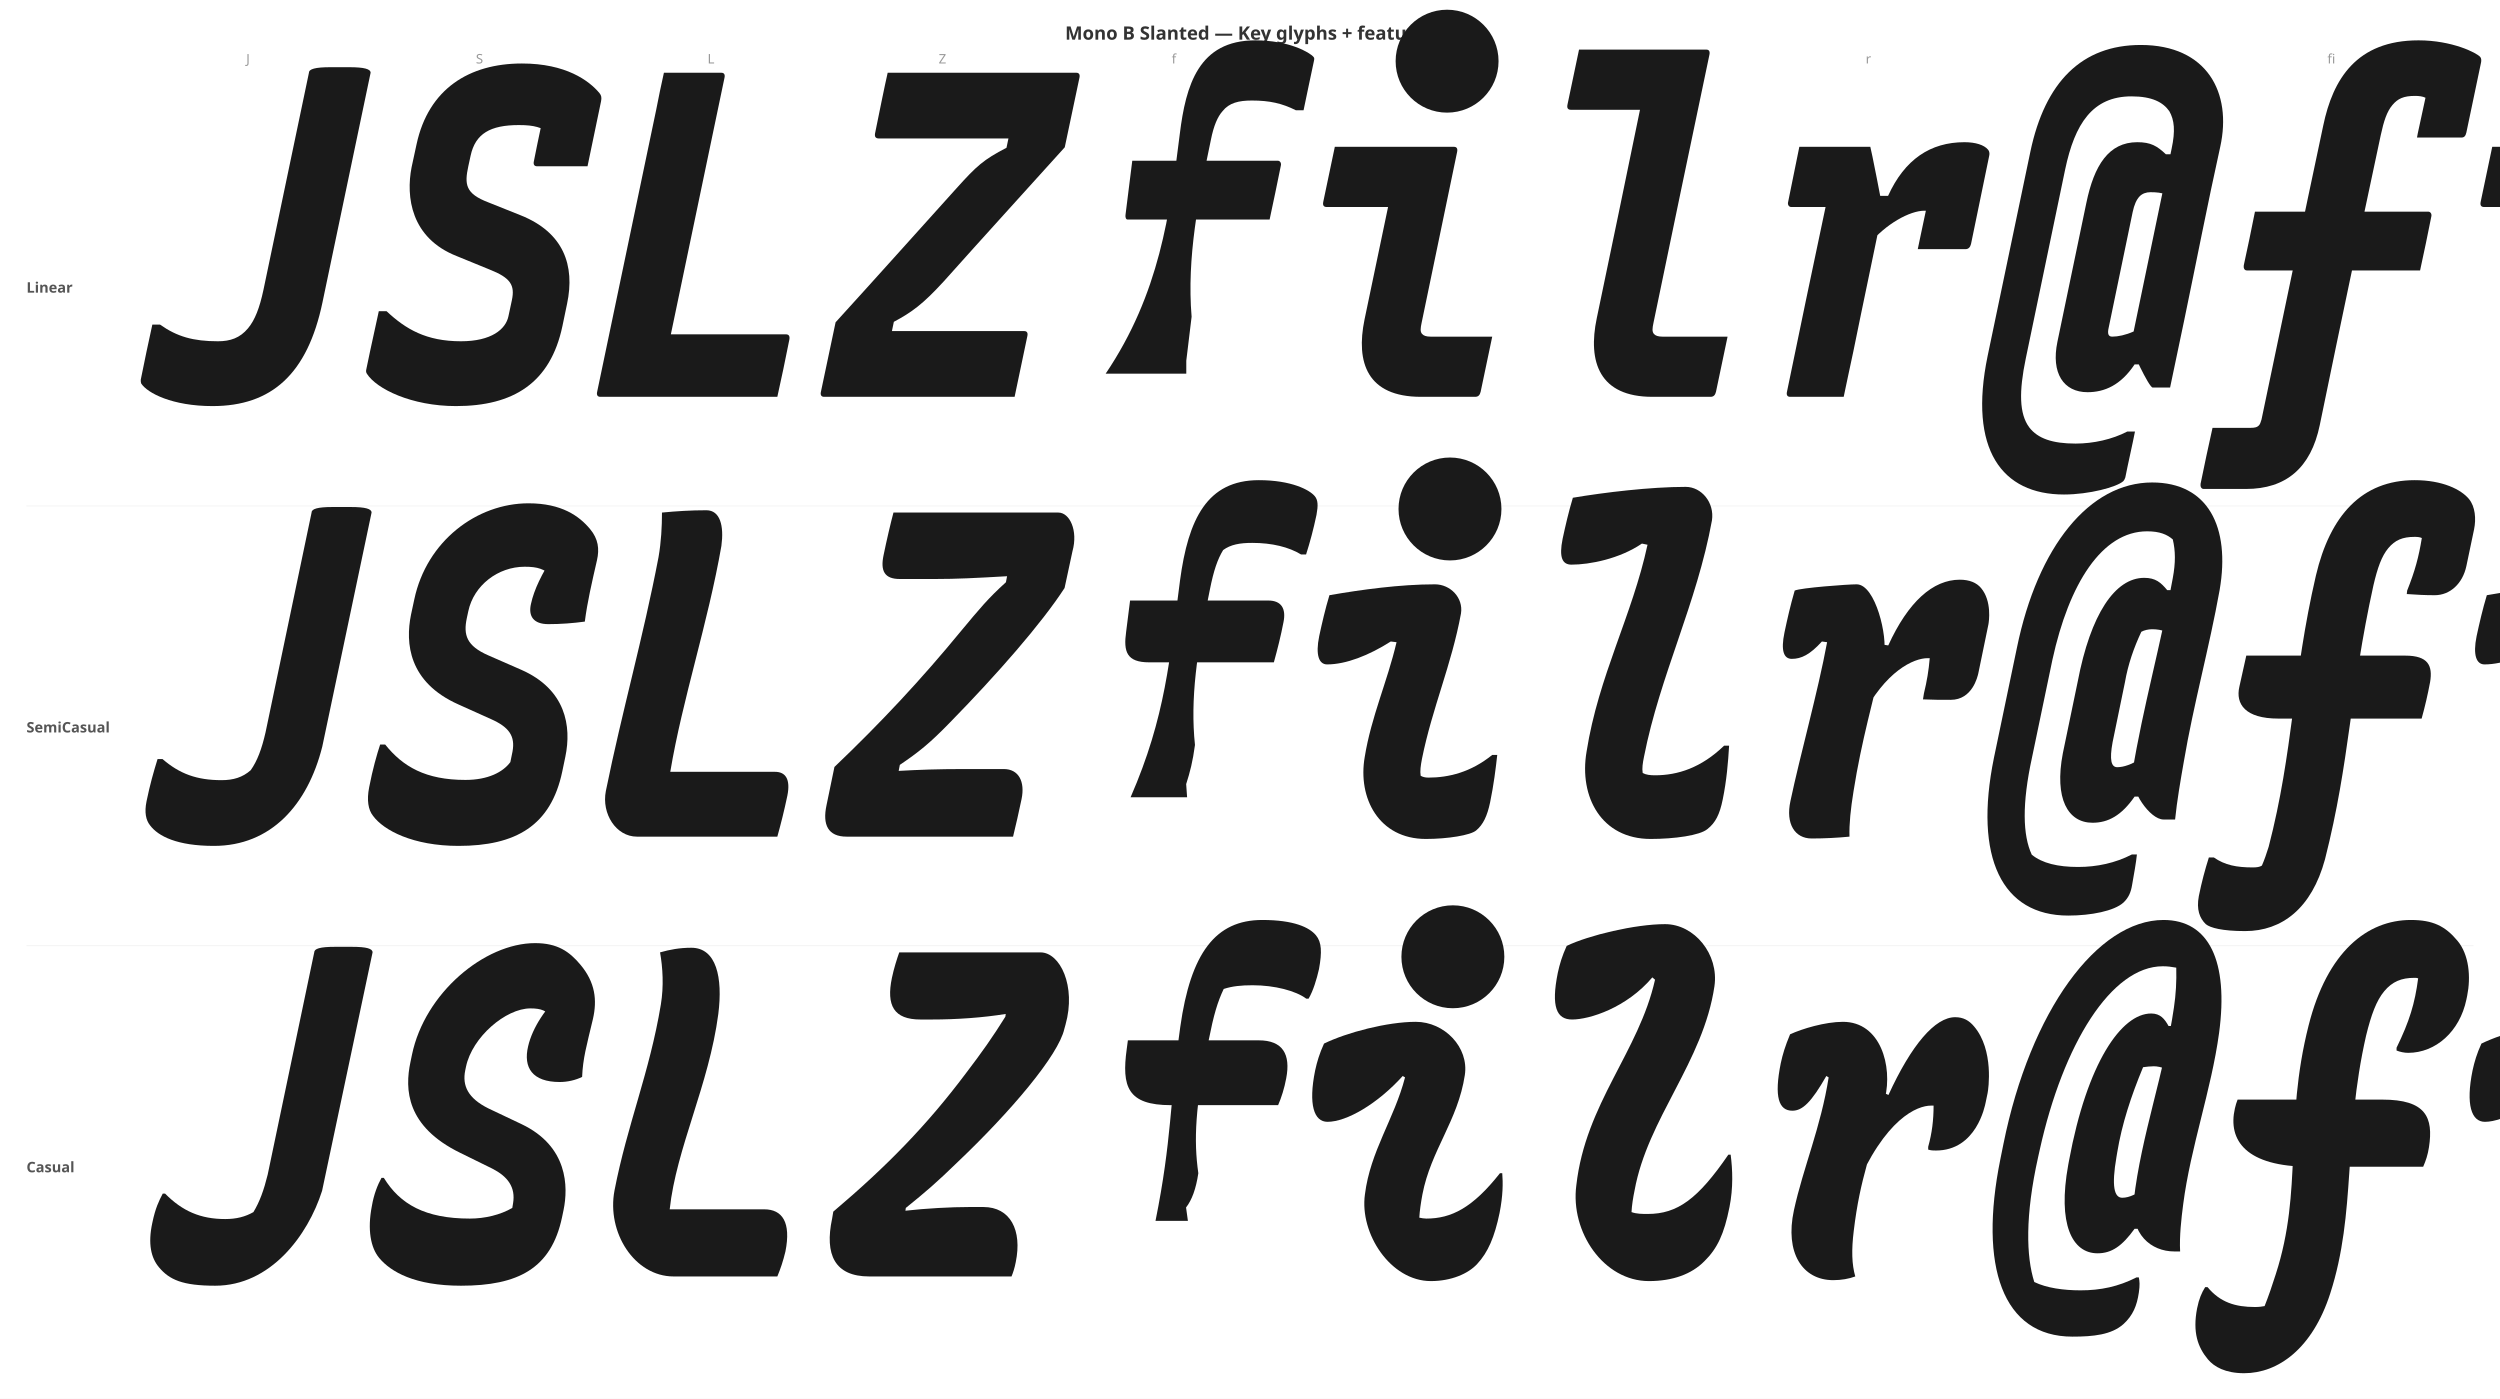
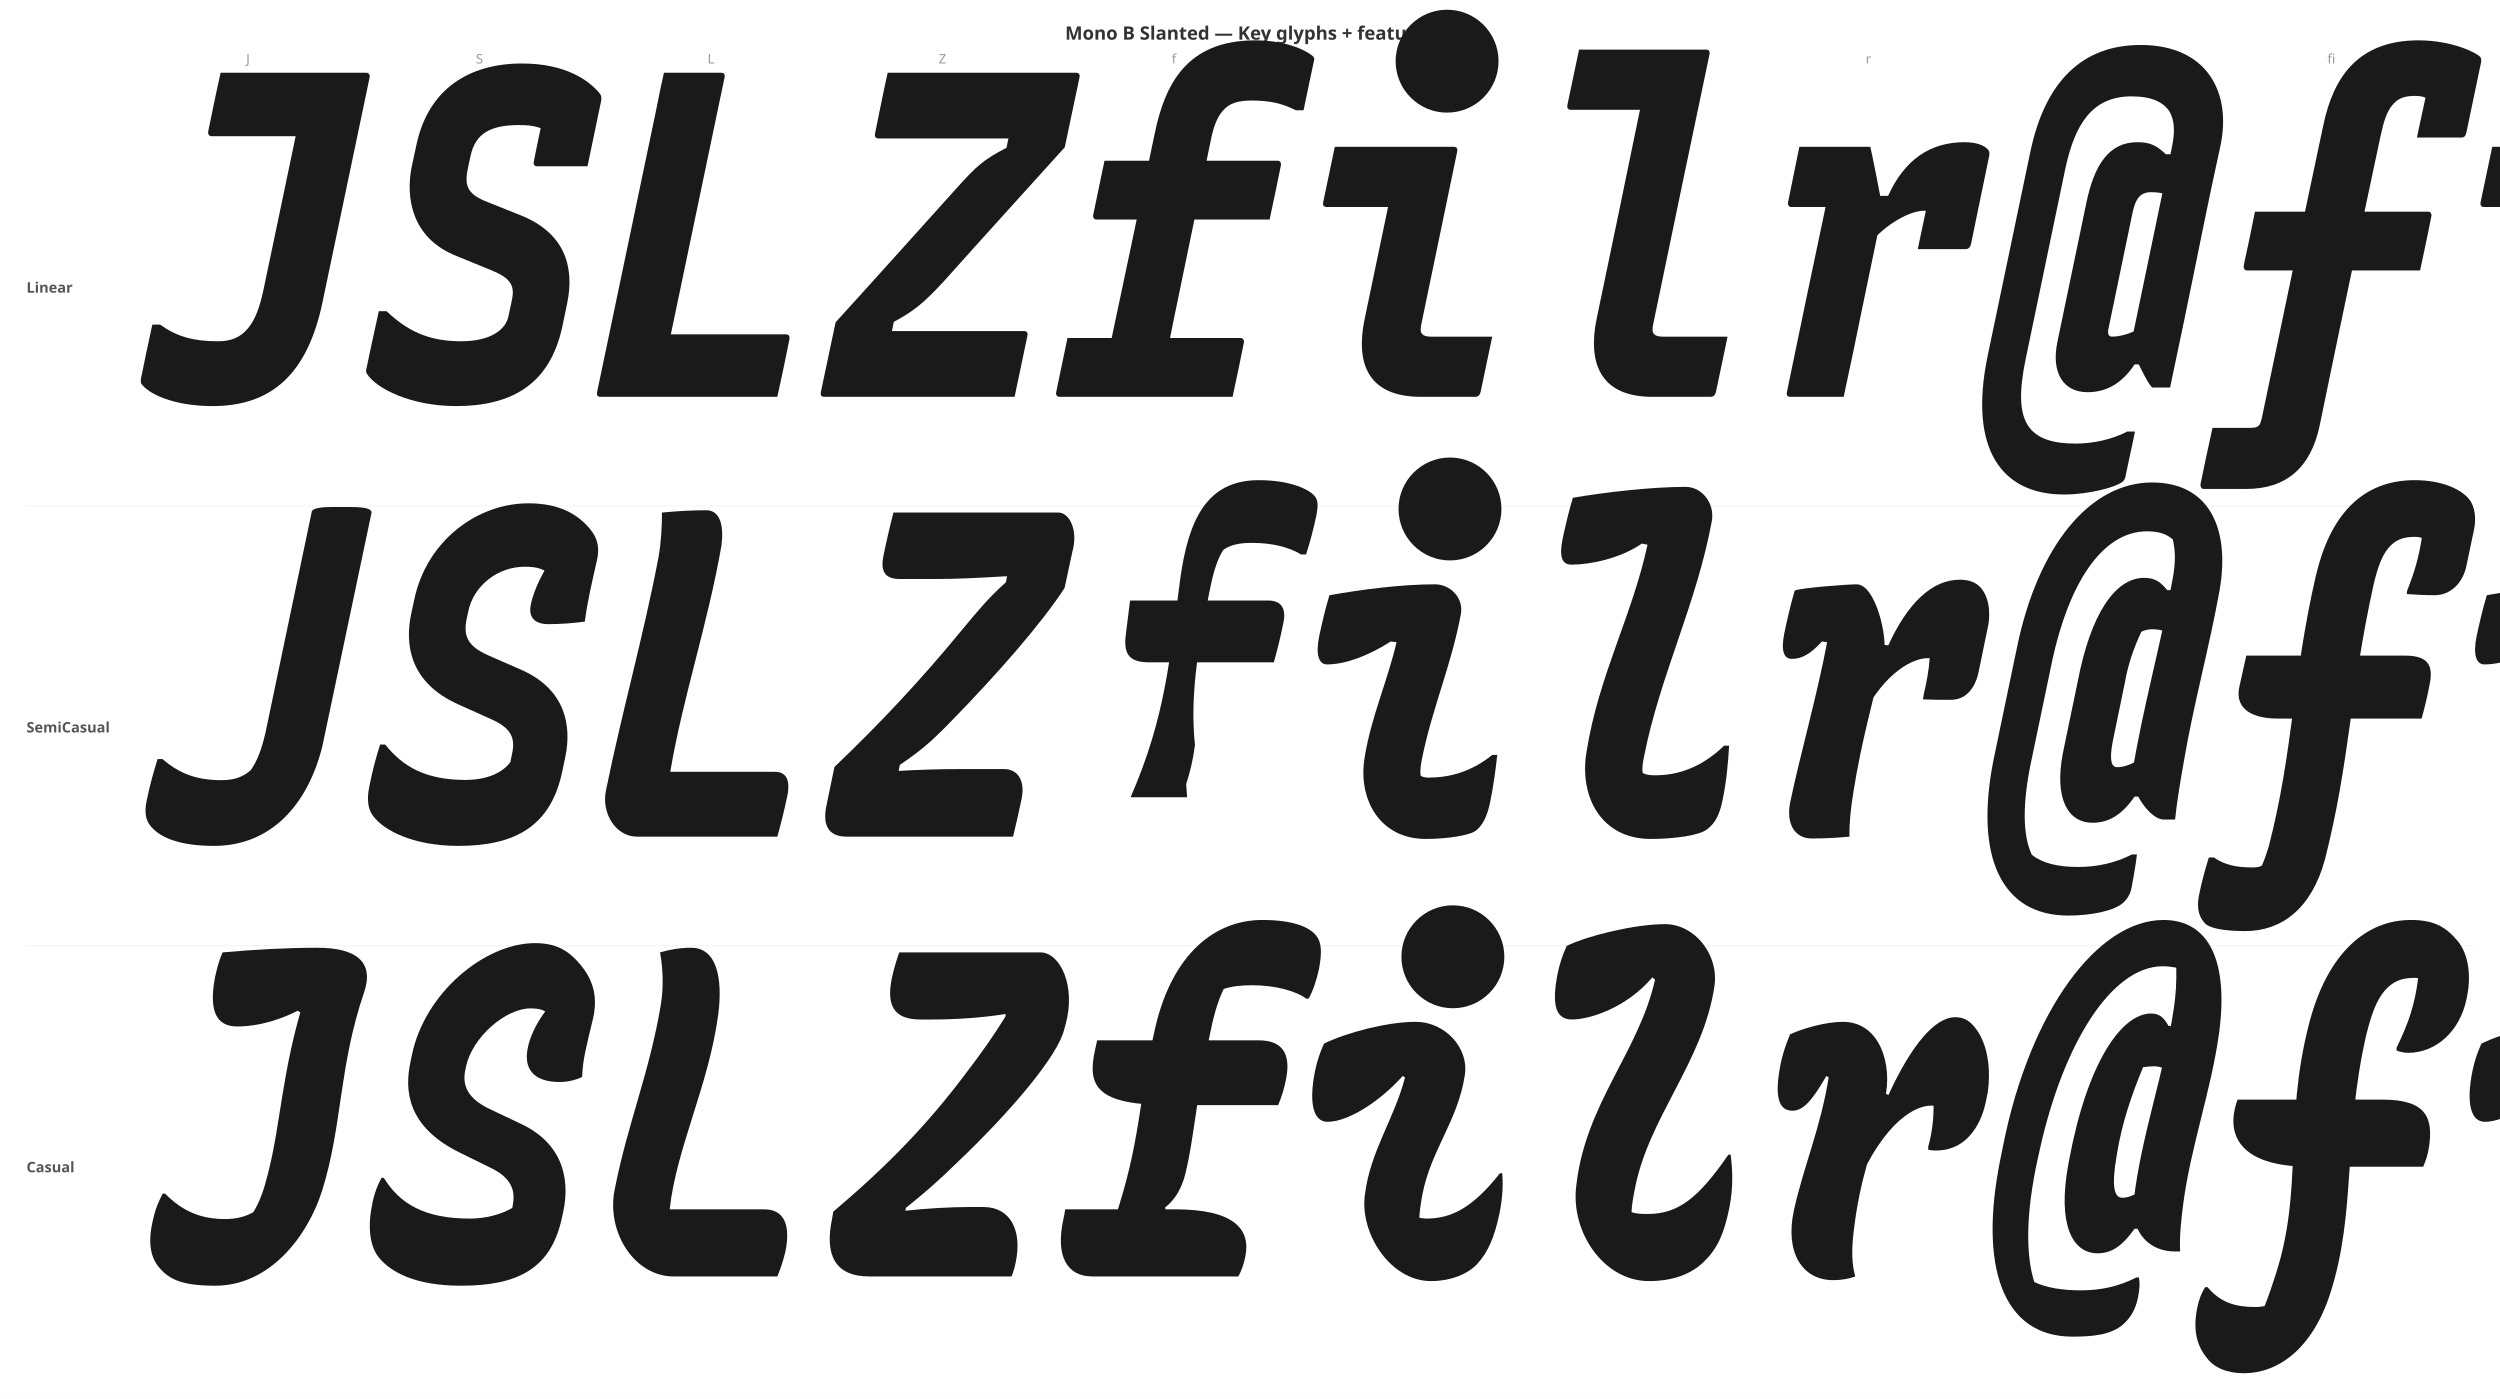
<svg xmlns="http://www.w3.org/2000/svg" width="1890.0" height="1057.5" viewBox="0 0 1890.0 1057.5">
  <rect width="100%" height="100%" fill="white" />
  <text x="945.0" y="30" text-anchor="middle" font-size="14" font-family="sans-serif" font-weight="bold" fill="#333">Mono B Slanted — Key glyphs + features</text>
  <text x="187.5" y="48" text-anchor="middle" font-size="10" font-family="sans-serif" fill="#999">J</text>
  <text x="362.5" y="48" text-anchor="middle" font-size="10" font-family="sans-serif" fill="#999">S</text>
  <text x="537.5" y="48" text-anchor="middle" font-size="10" font-family="sans-serif" fill="#999">L</text>
  <text x="712.5" y="48" text-anchor="middle" font-size="10" font-family="sans-serif" fill="#999">Z</text>
  <text x="887.5" y="48" text-anchor="middle" font-size="10" font-family="sans-serif" fill="#999">f</text>
  <text x="1062.5" y="48" text-anchor="middle" font-size="10" font-family="sans-serif" fill="#999">i</text>
  <text x="1237.5" y="48" text-anchor="middle" font-size="10" font-family="sans-serif" fill="#999">l</text>
  <text x="1412.5" y="48" text-anchor="middle" font-size="10" font-family="sans-serif" fill="#999">r</text>
  <text x="1587.5" y="48" text-anchor="middle" font-size="10" font-family="sans-serif" fill="#999">@</text>
  <text x="1762.5" y="48" text-anchor="middle" font-size="10" font-family="sans-serif" fill="#999">fi</text>
  <text x="20" y="221.25" font-size="11" font-family="sans-serif" font-weight="bold" fill="#555">Linear</text>
-   <path d="M164.75 258.0C146.083 258.0 133.833 254.5 121.0 245.4H115.167C111.958 259.75 109.333 272.7 106.417 287.05C106.417 288.1 106.417 289.15 106.708 289.85C111.375 297.2 130.333 307.0 160.667 307.0C205.292 307.0 232.417 282.85 243.792 228.6C255.8 171.312 268.173 112.288 280.182 55C280.182 52.2 275.519 50.8 263.863 50.8C259.2 50.8 254.537 50.8 249.875 50.8C238.218 50.8 233.556 52.2 233.556 55C233.556 55 233.556 55 233.556 55C233.556 55 233.556 55 233.556 55C222.207 109.169 210.515 164.981 199.167 219.15C196.25 232.8 192.75 241.9 187.5 248.2C181.375 255.55 174.083 258.0 164.75 258.0Z" fill="#1a1a1a" />
+   <path d="M164.75 258.0C146.083 258.0 133.833 254.5 121.0 245.4H115.167C111.958 259.75 109.333 272.7 106.417 287.05C106.417 288.1 106.417 289.15 106.708 289.85C111.375 297.2 130.333 307.0 160.667 307.0C205.292 307.0 232.417 282.85 243.792 228.6C255.167 174.0 268.0 113.45 279.375 58.85C279.958 56.75 278.792 55 277.042 55C240.292 55 203.542 55 166.792 55C163.292 70.4 160.667 83.7 157.458 99.1C156.875 101.55 158.333 102.95 159.792 102.95C180.792 102.95 201.792 102.95 231.542 102.95L217.833 94.2L229.792 110.65L225.417 93.85C215.208 142.5 207.333 180.65 199.167 219.15C196.25 232.8 192.75 241.9 187.5 248.2C181.375 255.55 174.083 258.0 164.75 258.0Z" fill="#1a1a1a" />
  <path d="M394.583 48C354.625 48 323.977 67.276 314.958 108.9L311.167 126.4C306.792 148.8 310.583 179.95 345.292 193.6L370.083 203.75C386.125 210.05 389.333 215.65 387.0 226.85L384.375 239.1C382.333 248.9 371.542 258.0 348.5 258.0C322.25 258.0 306.792 248.9 292.208 235.25H286.375C284.333 245.05 280.833 260.1 277.042 278.65C276.75 280.05 276.458 281.1 277.333 282.5C284.625 294.05 311.167 307.0 344.708 307.0C388.167 307.0 416.167 289.5 425.208 246.45L428.708 229.65C434.833 200.6 426.083 175.75 393.708 162.8L369.208 153.0C351.708 146.35 351.125 139.35 354.042 125.7L355.792 117.65C359.411 100.999 370.667 94.55 392.25 94.55C404.5 94.55 408.583 96.3 417.917 101.2L409.75 92.1C406.833 106.1 405.083 114.15 403.625 121.85C403.042 124.3 403.917 125.7 405.958 125.7C418.5 125.7 431.625 125.7 444.167 125.7C447.375 109.95 451.458 90.35 454.375 76.7C454.958 73.9 454.667 72.15 453.208 70.4C445.333 60.95 427.833 48 394.583 48Z" fill="#1a1a1a" />
  <path d="M453.792 300.0H587.667C590.875 285.65 593.5 273.05 596.708 256.95C597.292 254.15 596.417 252.75 594.083 252.75H507.167C520.583 189.05 534.292 122.55 547.708 58.85C548.292 56.4 547.417 55 545.375 55C530.792 55 516.5 55 501.917 55C499.875 64.45 497.833 73.55 496.083 83.0C481.208 154.05 466.333 225.1 451.458 296.15C450.875 298.6 451.75 300.0 453.792 300.0Z" fill="#1a1a1a" />
  <path d="M767.042 300.0C770.25 284.6 773.458 269.55 776.667 254.15C777.25 251.7 776.375 250.3 774.333 250.3H723.0C700.542 250.3 688.875 250.3 674.292 250.3L675.75 243.3C689.458 235.95 697.625 230.0 713.375 212.85C743.708 178.9 774.333 145.3 804.958 111.35L816.042 58.85C816.625 56.4 815.75 55 813.708 55H671.083C668.75 65.15 664.667 85.45 661.75 99.8C660.875 103.3 661.75 104.7 664.667 104.7H709.292C723.0 104.7 731.458 104.7 762.375 104.7L760.917 111.7C743.417 120.8 738.458 125.35 723.292 142.15C692.667 176.1 662.333 210.05 631.708 243.65L620.625 296.15C620.042 298.6 620.917 300.0 622.958 300.0Z" fill="#1a1a1a" />
-   <path d="M949.042 30.5C906.108 30.5 896.483 64.45 891.933 101.2C884.408 161.4 876.708 221.95 835.875 282.5H896.833V272.7C898.408 259.75 899.283 252.4 900.858 239.45C897.125 194.65 906.167 150.2 915.5 105.4C917.542 95.25 920.458 88.25 924.25 84.05C929.208 77.75 936.5 76.0 946.417 76.0C959.833 76.0 969.167 78.1 979.667 83.35H985.5C988.125 70.05 990.458 60.25 993.375 45.9C993.667 44.5 993.667 43.8 993.083 43.1C990.167 39.6 974.417 30.5 949.042 30.5ZM856.0 121.5C854.267 135.992 852.63 147.777 850.925 162.1C850.575 163.85 851.1 165.95 852.325 165.95H959.833C962.959 151.287 965.404 139.842 968.292 125.35C968.875 123.25 967.708 121.5 965.958 121.5ZM870.0 300.0C870.0 300.0 870.0 300.0 870.0 300.0C870.0 300.0 870.0 300.0 870.0 300.0C870.0 300.0 870.0 300.0 870.0 300.0C870.0 300.0 870.0 300.0 870.0 300.0Z" fill="#1a1a1a" />
+   <path d="M949.042 30.5C896.542 30.5 880.5 64.45 872.917 101.2C860.375 161.4 847.542 221.95 834.708 282.5H881.083V272.7C883.708 259.75 885.167 252.4 887.792 239.45C897.125 194.65 906.167 150.2 915.5 105.4C917.542 95.25 920.458 88.25 924.25 84.05C929.208 77.75 936.5 76.0 946.417 76.0C959.833 76.0 969.167 78.1 979.667 83.35H985.5C988.125 70.05 990.458 60.25 993.375 45.9C993.667 44.5 993.667 43.8 993.083 43.1C990.167 39.6 974.417 30.5 949.042 30.5ZM835.0 121.5C832.112 135.992 829.384 147.777 826.542 162.1C825.958 163.85 826.833 165.95 828.875 165.95H959.833C962.959 151.287 965.404 139.842 968.292 125.35C968.875 123.25 967.708 121.5 965.958 121.5ZM807.0 255.55C804.083 269.9 801.458 281.8 798.542 296.15C797.958 297.9 798.833 300.0 800.875 300.0H931.833C935.042 285.65 937.375 273.75 940.292 259.4C940.875 257.3 939.708 255.55 937.958 255.55Z" fill="#1a1a1a" />
  <path d="M1009.125 111.0C1006.208 124.65 1003.292 139.0 1000.375 152.65C999.792 155.45 1000.958 156.5 1003.0 156.5C1017.0 156.5 1028.375 156.5 1042.375 156.5H1049.375C1043.542 184.85 1037.417 213.2 1031.583 241.55C1024.875 274.1 1033.625 300.0 1074.167 300.0C1091.667 300.0 1113.542 300.0 1115.292 300.0C1117.625 300.0 1118.792 298.6 1119.375 296.15C1122.292 282.5 1125.208 268.15 1128.125 254.5H1122.292C1110.625 254.5 1093.125 254.5 1081.458 254.5C1078.25 254.5 1076.208 253.8 1075.042 252.4C1073.583 250.65 1073.875 248.2 1074.75 244.0C1083.792 200.95 1092.542 157.9 1101.583 114.85C1102.167 112.05 1101.0 111.0 1099.25 111.0C1068.333 111.0 1040.042 111.0 1009.125 111.0ZM1055.098 46.25C1055.098 67.736 1072.514 85.153 1094.0 85.153C1115.486 85.153 1132.902 67.736 1132.902 46.25C1132.902 24.764 1115.486 7.348 1094.0 7.348C1072.514 7.348 1055.098 24.764 1055.098 46.25Z" fill="#1a1a1a" />
  <path d="M1193.75 37.5C1190.833 51.15 1187.917 65.5 1185.0 79.15C1184.417 81.95 1185.583 83.0 1187.625 83.0C1201.917 83.0 1219.125 83.0 1233.417 83.0H1239.833C1229.042 135.5 1218.25 187.65 1207.167 240.5C1200.167 273.75 1209.208 300.0 1249.167 300.0C1266.667 300.0 1291.458 300.0 1293.208 300.0C1295.542 300.0 1296.708 298.6 1297.292 296.15C1300.208 282.5 1303.125 268.15 1306.042 254.5H1300.208C1288.542 254.5 1268.417 254.5 1256.75 254.5C1253.542 254.5 1251.5 253.8 1250.333 252.4C1248.875 250.65 1249.167 248.2 1250.042 244.0C1264.042 176.45 1278.042 109.25 1292.333 41.35C1292.917 38.55 1291.75 37.5 1290.0 37.5C1259.083 37.5 1224.667 37.5 1193.75 37.5Z" fill="#1a1a1a" />
  <path d="M1360.292 111.0C1357.375 125.0 1354.75 138.65 1351.833 152.65C1351.25 154.75 1352.417 156.5 1354.167 156.5C1360.875 156.5 1367.292 156.5 1374.0 156.5H1380.125C1371.958 194.65 1358.833 258.0 1350.958 296.15C1350.375 298.6 1351.25 300.0 1353.292 300.0C1366.708 300.0 1380.417 300.0 1393.833 300.0C1395.875 289.85 1398.5 278.3 1401.125 265.7C1408.417 229.65 1417.458 187.3 1423.292 158.6C1423.583 158.25 1414.25 111.0 1413.958 111.0C1413.958 111.0 1360.292 111.0 1360.292 111.0ZM1485.125 107.5C1459.458 107.5 1439.917 120.45 1427.375 148.1H1411.625L1412.5 185.2C1425.625 169.1 1444.0 159.3 1454.792 159.3C1455.375 159.3 1455.667 159.3 1455.958 159.3C1454.5 166.65 1452.75 174.0 1451.292 181.35L1449.833 188.35C1461.792 188.35 1474.042 188.35 1486.0 188.35C1488.042 188.35 1489.5 186.95 1490.083 184.5L1503.792 118.0C1504.083 116.6 1504.375 114.85 1502.917 113.1C1500.0 109.6 1493.583 107.5 1485.125 107.5Z" fill="#1a1a1a" />
  <path d="M1535.0 114.5 1502.625 269.2C1488.042 339.9 1513.417 373.85 1560.375 373.85C1579.333 373.85 1600.333 368.25 1605.292 363.7C1605.875 363.0 1606.458 361.95 1606.75 360.9C1608.5 351.8 1612.292 335.35 1614.042 326.25H1608.208C1596.833 332.2 1582.542 335.35 1569.125 335.35C1551.625 335.35 1540.542 331.5 1534.125 323.1C1526.542 312.95 1526.25 296.15 1531.5 270.95L1561.25 128.15C1568.542 93.5 1581.958 72.85 1611.417 72.85C1627.167 72.85 1635.333 77.4 1640.0 84.05C1643.792 90.7 1644.667 98.75 1641.75 112.4C1630.958 164.2 1621.625 209.35 1610.833 261.15C1610.542 262.55 1624.542 293.0 1627.458 293.0H1640.583C1644.083 275.85 1647.875 258.7 1651.375 241.55C1660.417 198.15 1668.875 154.4 1678.5 111.0C1687.542 70.05 1668.583 34.0 1618.417 34.0C1573.792 34.0 1546.083 62 1535.0 114.5ZM1629.208 238.4C1620.167 249.6 1605.583 254.5 1596.833 254.5C1593.917 254.5 1593.042 252.4 1594.208 247.5L1612.292 160.35C1613.458 154.75 1615.208 150.9 1617.542 148.45C1619.583 146.35 1622.5 145.3 1625.708 145.3C1635.333 145.3 1640.0 147.05 1644.667 152.65L1652.25 116.6H1637.375C1630.667 110.3 1626.0 107.5 1615.792 107.5C1594.208 107.5 1583.125 125.0 1577.292 153.35L1555.417 258.35C1550.458 282.15 1560.083 296.5 1578.167 296.5C1591.0 296.5 1603.25 291.25 1613.75 275.5H1621.625Z" fill="#1a1a1a" />
  <path d="M1672.667 323.45C1669.458 337.8 1666.542 351.45 1663.625 365.8C1663.333 367.9 1664.208 369.65 1665.958 369.65C1668.0 369.65 1677.917 369.65 1698.042 369.65C1728.083 369.65 1747.042 353.9 1753.75 321.35C1772.125 232.1 1781.167 189.75 1799.833 102.25C1802.167 91.4 1804.5 84.4 1808.583 79.5C1812.667 74.6 1817.042 72.5 1825.792 72.5C1828.708 72.5 1831.625 72.85 1833.667 73.9C1831.625 83.0 1829.875 91.4 1827.833 100.85L1827.25 104.0C1839.5 104.0 1848.542 104.0 1860.792 104.0C1863.125 104.0 1864.0 102.6 1864.583 100.15L1875.667 47.3C1875.958 45.9 1875.958 44.15 1875.083 43.1C1872.458 39.95 1853.792 30.5 1828.417 30.5C1781.458 30.5 1763.667 59.9 1756.375 94.9C1739.458 174.35 1726.625 236.65 1709.708 317.15C1709.125 319.25 1708.542 320.65 1707.958 321.35C1706.5 323.1 1704.458 323.45 1701.542 323.45C1691.625 323.45 1685.5 323.45 1678.5 323.45ZM1704.75 160.0C1701.833 174.35 1699.5 186.25 1696.292 200.6C1696.0 202.35 1696.583 204.45 1698.625 204.45H1829.583C1832.792 190.1 1835.125 178.2 1838.042 163.85C1838.625 161.75 1837.458 160.0 1835.708 160.0ZM1884.125 111.0C1881.208 124.65 1878.292 139.0 1875.375 152.65C1874.792 155.45 1875.958 156.5 1878.0 156.5C1892.0 156.5 1903.375 156.5 1917.375 156.5H1924.375C1918.542 184.85 1912.417 213.2 1906.583 241.55C1899.875 274.1 1908.625 300.0 1949.167 300.0C1966.667 300.0 1988.542 300.0 1990.292 300.0C1992.625 300.0 1993.792 298.6 1994.375 296.15C1997.292 282.5 2000.208 268.15 2003.125 254.5H1997.292C1985.625 254.5 1968.125 254.5 1956.458 254.5C1953.25 254.5 1951.208 253.8 1950.042 252.4C1948.583 250.65 1948.875 248.2 1949.75 244.0C1958.792 200.95 1967.542 157.9 1976.583 114.85C1977.167 112.05 1976.0 111.0 1974.25 111.0C1943.333 111.0 1915.042 111.0 1884.125 111.0ZM1930.098 46.25C1930.098 67.736 1947.514 85.153 1969.0 85.153C1990.486 85.153 2007.902 67.736 2007.902 46.25C2007.902 24.764 1990.486 7.348 1969.0 7.348C1947.514 7.348 1930.098 24.764 1930.098 46.25Z" fill="#1a1a1a" />
  <line x1="20" y1="382.5" x2="1870.0" y2="382.5" stroke="#eee" stroke-width="0.5" />
  <text x="20" y="553.75" font-size="11" font-family="sans-serif" font-weight="bold" fill="#555">SemiCasual</text>
  <path d="M167.521 589.8C148.854 589.8 135.875 585.075 122.896 573.875H119.104C116.042 583.85 113.417 592.95 110.792 605.725C109.042 614.3 110.354 620.075 113.417 623.925C119.688 632.325 134.125 639.5 161.688 639.5C204.854 639.5 232.562 608.525 243.646 564.425C255.943 506.04 268.612 445.885 280.908 387.5C280.908 384.7 276.373 383.3 265.035 383.3C260.5 383.3 255.965 383.3 251.43 383.3C240.092 383.3 235.557 384.7 235.557 387.5C235.557 387.5 235.557 387.5 235.557 387.5C235.557 387.5 235.557 387.5 235.557 387.5C224.077 442.305 212.25 498.77 200.771 553.575C197.854 566.35 194.5 575.275 189.542 582.275C183.417 587.7 176.417 589.8 167.521 589.8Z" fill="#1a1a1a" />
  <path d="M399.542 380.5C360.458 380.5 322.53 409.038 313.208 453.125L310.729 464.675C306.354 486.2 308.833 515.775 346.604 532.575L371.104 543.6C384.958 549.725 389.625 556.55 387.438 568.275L385.833 576.15C380.292 583.675 369.062 589.625 351.854 589.625C321.812 589.625 304.604 579.65 291.188 562.85H287.396C284.917 570.375 281.708 581.575 279.083 595.225C277.188 604.85 278.354 612.2 282.0 616.75C290.021 627.775 312.333 639.5 346.604 639.5C389.917 639.5 416.458 624.275 425.062 583.325L427.396 572.125C432.208 549.025 427.833 521.2 394.0 506.325L369.208 495.475C352.729 488.3 350.25 480.075 352.875 467.475L354.042 462.05C358.185 442.525 376.5 428.45 396.625 428.45C406.979 428.45 410.917 430.2 417.771 435.45L417.917 420.925C409.75 433.7 403.771 445.6 401.438 456.45C399.25 465.725 403.188 471.85 414.562 471.85C423.75 471.85 433.375 471.15 442.125 469.925C444.021 455.05 447.422 440.59 451.312 423.55C453.253 414.957 452.333 407.449 446.062 399.925C437.896 390.125 424.625 380.5 399.542 380.5Z" fill="#1a1a1a" />
  <path d="M481.5 632.5C481.5 632.5 587.667 632.5 587.667 632.5C590.438 622.525 592.771 613.25 595.25 601.525C597.729 589.1 593.938 583.5 585.917 583.5C585.917 583.5 506.729 583.5 506.729 583.5C515.917 528.55 535.167 471.325 545.375 412.7C547.417 397.65 544.5 385.75 534.0 385.75C522.333 385.75 511.396 386.45 500.458 387.5C500.458 398.0 499.875 409.55 497.833 421.275C486.167 482.35 470.271 537.65 458.021 598.025C454.667 615.175 465.75 632.5 481.5 632.5Z" fill="#1a1a1a" />
  <path d="M765.875 632.5C768.062 623.4 770.25 614.125 772.292 604.15C775.062 590.85 770.104 581.4 758.875 581.4C758.875 581.4 727.958 581.4 727.958 581.4C709.729 581.4 694.417 581.925 679.396 582.8C679.396 582.8 680.271 578.25 680.271 578.25C694.708 568.45 702.875 561.975 718.479 545.875C753.917 509.65 787.312 471.5 804.812 444.55C804.812 444.55 810.792 416.725 810.792 416.725C815.167 400.975 808.604 387.5 800.146 387.5C800.146 387.5 675.458 387.5 675.458 387.5C673.417 395.025 670.208 408.85 668.021 419.525C665.396 431.775 668.75 437.725 680.271 437.725C680.271 437.725 706.812 437.725 706.812 437.725C723.146 437.725 737.292 437.025 761.354 435.625C761.354 435.625 760.479 440.175 760.479 440.175C746.917 452.425 740.5 460.3 726.646 476.925C696.75 513.325 666.417 545.875 630.833 579.825C630.833 579.825 624.854 608.7 624.854 608.7C621.646 623.575 626.021 632.5 640.021 632.5C640.021 632.5 765.875 632.5 765.875 632.5Z" fill="#1a1a1a" />
  <path d="M951.667 363.0C912.554 363.0 898.321 392.4 892.108 438.775C884.321 497.75 881.346 541.675 854.717 602.75C854.717 602.75 897.446 602.75 897.446 602.75C897.446 602.75 896.746 592.775 896.746 592.775C899.721 583.5 901.733 575.625 903.396 563.2C899.75 528.2 904.854 493.55 914.625 445.95C917.542 431.25 920.458 422.85 924.688 415.85C930.375 411.65 937.375 410.425 946.708 410.425C961.729 410.425 974.417 413.575 983.604 419.175C983.604 419.175 987.396 419.175 987.396 419.175C990.458 409.55 992.938 400.275 995.271 389.25C996.583 382.075 996.438 378.05 993.958 375.075C990.021 370.35 976.312 363.0 951.667 363.0ZM854.337 454.0C853.296 462.296 852.39 469.238 851.362 477.625C849.248 492.668 851.715 500.725 868.746 500.725C868.746 500.725 963.042 500.725 963.042 500.725C965.813 490.654 968.218 481.227 970.333 470.275C972.375 460.125 968.729 454.0 958.812 454.0C958.812 454.0 854.337 454.0 854.337 454.0ZM870.0 632.5C870.0 632.5 870.0 632.5 870.0 632.5C870.0 632.5 870.0 632.5 870.0 632.5C870.0 632.5 870.0 632.5 870.0 632.5C870.0 632.5 870.0 632.5 870.0 632.5C870.0 632.5 870.0 632.5 870.0 632.5C870.0 632.5 870.0 632.5 870.0 632.5Z" fill="#1a1a1a" />
  <path d="M1005.042 449.975C1001.833 460.65 999.5 470.8 997.312 480.95C994.396 495.3 997.167 502.3 1003.292 502.3C1017.583 502.3 1034.938 495.475 1051.417 484.975C1051.417 484.975 1055.792 485.5 1055.792 485.5C1048.792 515.425 1036.688 541.675 1031.729 572.3C1026.333 603.275 1042.375 634.25 1077.958 634.25C1094.438 634.25 1111.792 631.45 1116.021 627.775C1121.271 623.4 1124.333 616.925 1126.521 606.6C1129.292 593.125 1130.75 581.225 1131.917 570.725C1131.917 570.725 1128.125 570.725 1128.125 570.725C1111.938 583.85 1095.167 587.875 1079.854 587.875C1077.375 587.875 1075.479 587.35 1074.021 586.475C1073.438 582.975 1074.021 578.775 1075.042 573.525C1082.771 535.2 1097.354 502.65 1104.5 463.8C1106.396 451.9 1096.479 441.75 1084.812 441.75C1058.562 441.75 1029.104 445.775 1005.042 449.975ZM1057.285 384.788C1057.285 384.788 1057.285 384.788 1057.285 384.788C1057.285 406.273 1074.702 423.69 1096.187 423.69C1117.673 423.69 1135.09 406.273 1135.09 384.788C1135.09 384.788 1135.09 384.788 1135.09 384.788C1135.09 363.302 1117.673 345.885 1096.187 345.885C1074.702 345.885 1057.285 363.302 1057.285 384.788Z" fill="#1a1a1a" />
  <path d="M1189.083 376.3C1185.875 386.975 1183.542 397.125 1181.354 407.275C1178.438 421.625 1181.208 426.875 1188.062 426.875C1201.771 426.875 1224.375 422.5 1241.292 410.95C1241.292 410.95 1245.521 411.825 1245.521 411.825C1234.0 465.375 1208.479 510.875 1199.438 568.275C1193.604 602.575 1210.812 634.25 1247.854 634.25C1265.646 634.25 1285.188 631.625 1290.875 626.725C1296.854 622.0 1300.062 615.875 1302.396 604.325C1305.312 590.15 1306.479 576.15 1307.208 563.725C1307.208 563.725 1303.417 563.725 1303.417 563.725C1286.062 580.525 1268.271 586.125 1251.208 586.125C1247.562 586.125 1244.354 585.775 1241.875 584.375C1241.292 580.875 1241.875 576.85 1242.896 571.95C1254.854 510.875 1282.854 456.1 1294.229 393.45C1296.271 379.975 1286.354 368.075 1274.396 368.075C1247.708 368.075 1212.854 372.275 1189.083 376.3Z" fill="#1a1a1a" />
  <path d="M1356.792 446.475C1353.438 458.025 1351.25 467.825 1349.062 478.15C1346.146 492.15 1348.625 498.1 1354.604 498.1C1361.75 498.1 1368.312 494.95 1377.354 484.975C1377.354 484.975 1381.292 485.5 1381.292 485.5C1374.292 523.3 1361.021 570.375 1353.583 605.55C1349.792 622.875 1356.938 633.9 1369.625 633.9C1379.396 633.9 1389.167 633.375 1398.208 632.5C1397.917 622.875 1399.083 611.675 1401.271 598.2C1407.396 559.35 1416.146 530.125 1424.167 494.425C1427.229 482.175 1418.042 441.75 1403.604 441.75C1396.896 441.75 1361.312 444.375 1356.792 446.475ZM1481.625 438.25C1461.208 438.25 1442.542 455.05 1427.521 487.95C1427.521 487.95 1415.562 486.025 1415.562 486.025C1415.562 486.025 1407.25 542.725 1407.25 542.725C1425.333 507.025 1446.917 497.575 1457.271 497.575C1457.854 497.575 1458.438 497.575 1458.875 497.575C1458.146 506.675 1456.688 515.25 1454.5 524.175C1454.5 524.175 1453.771 528.725 1453.771 528.725C1460.917 529.075 1467.771 529.075 1474.771 529.075C1491.104 529.075 1495.042 511.575 1495.625 508.95C1495.625 508.95 1503.208 472.2 1503.208 472.2C1503.646 470.1 1505.979 454.35 1497.667 444.55C1494.312 440.525 1488.917 438.25 1481.625 438.25Z" fill="#1a1a1a" />
  <path d="M1524.792 489.7C1524.792 489.7 1507.438 572.825 1507.438 572.825C1491.979 648.6 1513.562 692.175 1563.583 692.175C1580.938 692.175 1598.292 688.675 1605.292 682.375C1609.229 678.7 1610.979 674.5 1611.854 669.075C1613.167 661.55 1614.917 652.1 1615.5 645.975C1615.5 645.975 1611.708 645.975 1611.708 645.975C1599.167 652.45 1585.312 655.425 1571.021 655.425C1555.854 655.425 1543.896 652.625 1536.021 646.15C1529.167 631.45 1528.583 607.65 1536.167 572.825C1536.167 572.825 1551.625 498.8 1551.625 498.8C1564.167 441.225 1589.104 401.675 1623.229 401.675C1632.854 401.675 1638.396 404.125 1642.625 407.8C1644.667 416.375 1644.812 425.3 1642.625 437.025C1633.729 487.25 1620.167 533.975 1612.0 584.2C1610.396 597.85 1625.417 619.55 1635.625 619.55C1635.625 619.55 1644.375 619.55 1644.375 619.55C1645.833 605.2 1648.458 590.15 1650.938 575.975C1658.229 532.75 1670.333 489.175 1678.062 445.95C1686.229 398.35 1669.312 364.75 1627.021 364.75C1579.771 364.75 1540.542 412.875 1524.792 489.7ZM1635.917 557.075C1624.396 571.425 1610.542 580.0 1600.625 580.0C1596.104 580.0 1594.646 574.575 1597.125 561.1C1597.125 561.1 1606.458 515.775 1606.458 515.775C1608.792 502.3 1613.167 489.7 1618.854 477.625C1621.042 476.4 1624.25 475.7 1627.021 475.7C1634.458 475.7 1640.583 477.975 1645.396 483.05C1645.396 483.05 1653.417 446.125 1653.417 446.125C1653.417 446.125 1638.396 446.125 1638.396 446.125C1633.583 440.35 1629.646 436.85 1621.042 436.85C1599.021 436.85 1580.5 464.15 1570.729 515.425C1570.729 515.425 1559.5 569.5 1559.5 569.5C1552.938 603.8 1563.292 622.0 1581.958 622.0C1593.771 622.0 1603.833 616.575 1613.75 602.225C1613.75 602.225 1626.146 602.225 1626.146 602.225C1626.146 602.225 1635.917 557.075 1635.917 557.075Z" fill="#1a1a1a" />
  <path d="M1669.896 648.25C1666.979 657.525 1664.5 666.625 1662.312 677.475C1660.417 687.625 1662.896 694.1 1667.562 698.65C1670.917 701.45 1680.104 703.9 1697.312 703.9C1725.167 703.9 1747.625 686.75 1757.688 649.65C1776.792 574.4 1776.264 524.576 1794.292 442.625C1797.409 429.204 1800.562 420.4 1805.521 414.45C1810.625 408.325 1816.27 405.875 1825.5 405.875C1827.542 405.875 1829.438 406.05 1830.896 406.75C1828.625 420.861 1825.72 431.724 1819.812 446.475C1819.812 446.475 1819.521 449.1 1819.521 449.1C1826.958 449.625 1833.083 449.975 1840.667 449.975C1852.24 449.975 1861.774 441.234 1864.583 427.925C1864.583 427.925 1870.417 400.1 1870.417 400.1C1872.021 392.225 1871.292 382.95 1866.479 377.175C1860.5 370.0 1846.5 363.0 1825.5 363.0C1785.626 363.0 1761.542 389.578 1750.833 435.1C1733.001 511.912 1733.917 567.925 1715.104 640.2C1713.5 645.45 1711.75 650.35 1710.0 654.375C1708.396 655.425 1706.208 655.775 1703.146 655.775C1690.75 655.775 1682.0 654.025 1673.688 648.25C1673.688 648.25 1669.896 648.25 1669.896 648.25ZM1698.188 495.65C1696.292 503.875 1694.833 510.875 1692.938 519.275C1690.021 532.225 1697.312 543.25 1722.396 543.25C1722.396 543.25 1830.75 543.25 1830.75 543.25C1833.375 533.8 1835.271 525.575 1837.167 515.6C1839.208 503.175 1835.708 495.65 1818.354 495.65C1818.354 495.65 1698.188 495.65 1698.188 495.65ZM1880.042 449.975C1876.833 460.65 1874.5 470.8 1872.312 480.95C1869.396 495.3 1872.167 502.3 1878.292 502.3C1892.583 502.3 1909.938 495.475 1926.417 484.975C1926.417 484.975 1930.792 485.5 1930.792 485.5C1923.792 515.425 1911.688 541.675 1906.729 572.3C1901.333 603.275 1917.375 634.25 1952.958 634.25C1969.438 634.25 1986.792 631.45 1991.021 627.775C1996.271 623.4 1999.333 616.925 2001.521 606.6C2004.292 593.125 2005.75 581.225 2006.917 570.725C2006.917 570.725 2003.125 570.725 2003.125 570.725C1986.938 583.85 1970.167 587.875 1954.854 587.875C1952.375 587.875 1950.479 587.35 1949.021 586.475C1948.438 582.975 1949.021 578.775 1950.042 573.525C1957.771 535.2 1972.354 502.65 1979.5 463.8C1981.396 451.9 1971.479 441.75 1959.812 441.75C1933.562 441.75 1904.104 445.775 1880.042 449.975ZM1932.285 384.788C1932.285 384.788 1932.285 384.788 1932.285 384.788C1932.285 406.273 1949.702 423.69 1971.187 423.69C1992.673 423.69 2010.09 406.273 2010.09 384.788C2010.09 384.788 2010.09 384.788 2010.09 384.788C2010.09 363.302 1992.673 345.885 1971.187 345.885C1949.702 345.885 1932.285 363.302 1932.285 384.788Z" fill="#1a1a1a" />
  <line x1="20" y1="715.0" x2="1870.0" y2="715.0" stroke="#eee" stroke-width="0.5" />
  <text x="20" y="886.25" font-size="11" font-family="sans-serif" font-weight="bold" fill="#555">Casual</text>
-   <path d="M170.292 921.6C151.625 921.6 137.917 915.65 124.792 902.35H123.042C120.125 907.95 117.5 913.2 115.167 924.4C111.667 940.5 114.292 951.0 120.125 958.0C128.0 967.45 137.917 972.0 162.708 972.0C204.417 972.0 232.708 934.2 243.5 900.25C256.094 840.768 269.07 779.483 281.665 720.0C281.665 717.2 277.254 715.8 266.227 715.8C261.817 715.8 257.406 715.8 252.996 715.8C241.969 715.8 237.558 717.2 237.558 720.0C237.558 720.0 237.558 720.0 237.558 720.0C237.558 720.0 237.558 720.0 237.558 720.0C225.948 775.44 213.985 832.56 202.375 888.0C199.458 899.9 196.25 908.65 191.583 916.35C185.458 919.85 178.75 921.6 170.292 921.6Z" fill="#1a1a1a" />
+   <path d="M170.292 921.6C151.625 921.6 137.917 915.65 124.792 902.35H123.042C120.125 907.95 117.5 913.2 115.167 924.4C111.667 940.5 114.292 951.0 120.125 958.0C128.0 967.45 137.917 972.0 162.708 972.0C204.417 972.0 232.708 934.2 243.5 900.25C258.958 850.9 256.042 806.45 275.292 750.1C282.875 727.7 270.042 716.5 240.0 716.5C216.375 716.5 192.167 717.9 168.25 720.0C165.902 725.165 163.292 733.65 161.833 743.1C158.625 764.45 163.583 776.0 179.333 776.0C195.083 776.0 214.333 771.1 233.875 759.2L218.125 759.55L233.0 769.35L230.375 754.3C212.875 809.6 212.292 850.55 202.375 888.0C199.458 899.9 196.25 908.65 191.583 916.35C185.458 919.85 178.75 921.6 170.292 921.6Z" fill="#1a1a1a" />
  <path d="M404.5 713.0C366.292 713.0 321.083 750.8 311.458 797.35L310.292 802.95C305.917 823.6 307.083 851.6 347.917 871.55L372.125 883.45C383.792 889.4 389.917 897.45 387.875 909.7L387.292 913.2C378.25 918.45 366.583 921.25 355.208 921.25C321.375 921.25 302.417 910.4 290.167 890.45H288.417C285.5 895.7 282.583 903.05 281.125 911.8C277.625 929.65 280.25 943.3 286.667 951.0C295.417 961.5 313.5 972.0 348.5 972.0C391.667 972.0 416.75 959.05 424.917 920.2L426.083 914.6C429.583 897.45 429.583 866.65 394.292 849.85L369.208 837.95C353.75 830.25 349.375 820.8 351.708 809.25L352.292 806.45C356.958 784.05 382.333 762.35 401.0 762.35C409.458 762.35 413.25 764.1 417.625 769.7L426.083 749.75C412.667 761.3 402.458 777.05 399.25 791.05C395.458 807.15 402.458 818.0 423.167 818.0C429.0 818.0 435.125 816.6 440.083 814.15C440.667 800.15 443.386 790.83 448.25 770.4C451.547 756.013 449.999 742.749 438.917 729.45C430.458 719.3 421.417 713.0 404.5 713.0Z" fill="#1a1a1a" />
  <path d="M509.208 965.0H587.667C590.0 959.4 592.042 953.45 593.792 946.1C598.167 924.05 591.458 914.25 577.75 914.25H506.292C511.25 868.05 536.042 820.1 543.042 766.55C546.542 738.9 541.583 716.5 522.625 716.5C513.875 716.5 506.292 717.9 499.0 720.0C501.042 731.55 501.917 745.55 499.583 759.55C491.125 810.65 474.208 850.2 464.583 899.9C458.458 931.75 479.75 965.0 509.208 965.0Z" fill="#1a1a1a" />
  <path d="M764.708 965.0C765.875 962.2 767.042 958.7 767.917 954.15C772.875 930.0 763.833 912.5 743.417 912.5H732.917C718.917 912.5 699.958 913.55 684.5 915.3L684.792 913.2C699.958 900.95 708.125 893.95 723.583 878.9C764.125 840.4 800.292 797.7 804.667 777.75L805.542 774.6C813.708 745.55 801.458 720.0 786.583 720.0H679.833C678.083 724.9 675.75 732.25 674.292 739.25C669.917 760.25 675.75 770.75 695.875 770.75H704.333C723.292 770.75 743.125 769.35 760.333 766.55L760.042 768.65C750.417 784.05 742.542 795.25 730.0 811.7C700.833 850.55 670.5 881.7 629.958 916.0L629.083 921.25C623.25 948.55 631.125 965.0 657.083 965.0Z" fill="#1a1a1a" />
-   <path d="M954.292 695.5C919.0 695.5 900.158 720.35 892.283 776.35C884.233 834.1 885.983 861.4 873.558 923.0H898.058L896.658 912.85C901.033 907.25 904.183 898.85 905.933 886.95C902.375 861.75 903.542 836.9 913.75 786.5C917.542 767.25 920.458 757.45 925.125 747.65C931.542 745.55 938.25 744.85 947.0 744.85C963.625 744.85 979.667 749.05 987.542 755.0H989.292C992.792 749.05 995.417 740.3 997.167 732.6C999.5 719.65 999.208 712.3 994.833 707.05C989.875 701.1 978.208 695.5 954.292 695.5ZM852.675 786.5C852.325 788.6 852.15 790.7 851.8 793.15C847.921 821.485 852.33 835.5 885.167 835.5H966.25C968.667 830.021 971.032 822.612 972.375 815.2C975.875 797.0 969.75 786.5 951.667 786.5ZM870.0 965.0C870.0 965.0 870.0 965.0 870.0 965.0C870.0 965.0 870.0 965.0 870.0 965.0C870.0 965.0 870.0 965.0 870.0 965.0C870.0 965.0 870.0 965.0 870.0 965.0Z" fill="#1a1a1a" />
+   <path d="M954.292 695.5C919.0 695.5 886.625 720.35 873.5 776.35C860.083 834.1 863.0 861.4 842.292 923.0H883.125L880.792 912.85C888.083 907.25 893.333 898.85 896.25 886.95C902.375 861.75 903.542 836.9 913.75 786.5C917.542 767.25 920.458 757.45 925.125 747.65C931.542 745.55 938.25 744.85 947.0 744.85C963.625 744.85 979.667 749.05 987.542 755.0H989.292C992.792 749.05 995.417 740.3 997.167 732.6C999.5 719.65 999.208 712.3 994.833 707.05C989.875 701.1 978.208 695.5 954.292 695.5ZM829.458 786.5C828.875 788.6 828.583 790.7 828.0 793.15C821.535 821.485 828.884 835.5 885.167 835.5H966.25C968.667 830.021 971.032 822.612 972.375 815.2C975.875 797.0 969.75 786.5 951.667 786.5ZM805.25 914.25C804.958 916.35 804.667 918.45 804.083 920.9C797.667 949.6 806.417 965.0 825.958 965.0H936.208C938.833 960.1 940.292 955.55 941.458 949.95C945.833 928.95 932.417 914.25 888.375 914.25Z" fill="#1a1a1a" />
  <path d="M1000.958 788.95C997.458 796.65 995.708 802.6 994.25 809.25C989.0 835.15 993.375 848.1 1003.583 848.1C1018.167 848.1 1041.5 834.45 1060.458 813.45L1062.208 814.5C1054.042 846.0 1035.958 870.15 1031.875 903.05C1027.792 932.45 1051.125 968.5 1081.75 968.5C1097.208 968.5 1110.042 962.9 1116.75 955.55C1124.917 946.8 1129.875 935.25 1133.667 917.05C1136.292 903.75 1136.292 894.3 1135.708 886.95H1133.958C1113.25 913.2 1097.208 921.25 1078.25 921.25C1076.5 921.25 1074.75 920.9 1073.0 920.55C1073.292 915.3 1074.167 909.35 1075.333 903.05C1081.75 869.45 1102.167 847.4 1107.417 812.75C1110.625 791.75 1091.958 772.5 1070.375 772.5C1048.792 772.5 1018.167 780.55 1000.958 788.95ZM1059.473 723.325C1059.473 744.811 1076.889 762.227 1098.375 762.227C1119.861 762.227 1137.277 744.811 1137.277 723.325C1137.277 701.839 1119.861 684.423 1098.375 684.423C1076.889 684.423 1059.473 701.839 1059.473 723.325Z" fill="#1a1a1a" />
  <path d="M1184.417 715.1C1180.917 722.8 1179.167 728.75 1177.708 735.4C1172.458 761.3 1176.833 770.75 1188.5 770.75C1201.625 770.75 1229.625 762.0 1249.167 738.9L1251.208 740.65C1238.958 795.25 1198.708 834.1 1191.708 896.05C1187.042 931.4 1212.417 968.5 1246.542 968.5C1264.625 968.5 1278.917 963.25 1288.542 953.45C1298.167 944.0 1303.417 933.15 1307.5 912.5C1310.417 897.8 1309.833 884.15 1308.375 872.95H1306.625C1283.583 906.55 1268.125 917.75 1245.667 917.75C1241.583 917.75 1237.208 917.75 1233.417 916.35C1233.708 911.1 1234.583 905.5 1235.75 899.9C1245.667 845.3 1287.667 802.95 1296.125 745.55C1299.625 721.4 1280.958 698.65 1258.792 698.65C1236.333 698.65 1201.042 707.05 1184.417 715.1Z" fill="#1a1a1a" />
  <path d="M1353.292 781.95C1349.5 791.05 1347.75 797.0 1346.292 803.65C1341.042 829.55 1344.833 839.7 1355.042 839.7C1362.625 839.7 1369.333 833.4 1380.708 813.45L1382.458 814.5C1376.625 851.95 1363.208 882.75 1356.208 914.95C1349.208 947.15 1362.625 967.8 1385.958 967.8C1392.083 967.8 1397.917 966.75 1402.583 965.0C1399.958 955.9 1399.667 945.05 1401.417 930.7C1406.375 889.05 1414.833 872.95 1425.042 830.25C1430.875 806.1 1421.833 772.5 1393.25 772.5C1379.833 772.5 1362.333 777.75 1353.292 781.95ZM1478.125 769.0C1462.958 769.0 1445.167 789.65 1427.667 827.8L1419.5 823.95L1402.0 900.25C1425.042 844.95 1449.833 835.85 1459.75 835.85C1460.333 835.85 1461.208 835.85 1461.792 835.85C1461.792 846.7 1460.625 856.5 1457.708 867.0V869.1C1460.042 869.8 1461.5 869.8 1463.542 869.8C1494.167 869.8 1500.583 836.2 1501.167 833.4L1502.625 826.4C1503.208 823.6 1507.583 793.85 1492.417 776.0C1488.625 771.45 1484.25 769.0 1478.125 769.0Z" fill="#1a1a1a" />
  <path d="M1514.583 864.9 1512.25 876.45C1495.917 957.3 1513.708 1010.5 1566.792 1010.5C1582.542 1010.5 1596.25 1009.1 1605.292 1001.05C1612.583 994.4 1615.5 987.05 1616.958 977.25C1617.833 971.3 1617.542 968.85 1616.958 965.7H1615.208C1601.5 972.7 1588.083 975.5 1572.917 975.5C1560.083 975.5 1547.25 973.75 1537.917 969.2C1531.792 949.95 1530.917 919.15 1540.833 874.7L1542.0 869.45C1559.792 788.95 1596.25 730.5 1635.042 730.5C1638.542 730.5 1641.458 730.85 1645.25 731.55C1645.542 742.05 1644.958 751.85 1643.5 761.65C1636.5 810.3 1618.708 858.6 1613.167 907.25C1610.25 933.15 1626.292 946.1 1643.792 946.1H1648.167C1647.583 934.55 1649.042 921.6 1650.5 910.4C1656.042 867.35 1671.792 823.95 1677.625 780.9C1684.917 726.65 1670.042 695.5 1635.625 695.5C1585.75 695.5 1535.0 763.75 1514.583 864.9ZM1642.625 875.75C1628.625 893.25 1615.5 905.5 1604.417 905.5C1598.292 905.5 1596.25 896.75 1600.042 874.7L1600.625 871.2C1604.125 849.85 1611.125 828.5 1620.167 806.8C1622.5 806.45 1626.0 806.1 1628.333 806.1C1633.583 806.1 1641.167 808.9 1646.125 813.45L1654.583 775.65H1639.417C1636.5 770.4 1633.292 766.2 1626.292 766.2C1603.833 766.2 1577.875 803.3 1564.167 877.5L1563.583 880.65C1555.417 925.45 1566.5 947.5 1585.75 947.5C1596.542 947.5 1604.417 941.9 1613.75 928.95H1630.667Z" fill="#1a1a1a" />
  <path d="M1667.125 973.05C1664.5 977.25 1662.458 981.8 1661.0 989.15C1657.5 1007.35 1661.583 1018.55 1669.167 1027.65C1673.833 1033.25 1682.292 1038.15 1696.583 1038.15C1722.25 1038.15 1748.208 1019.6 1761.625 977.95C1781.458 916.7 1771.362 859.402 1788.75 783.0C1792.651 767.007 1796.625 756.4 1802.458 749.4C1808.583 742.05 1815.498 739.25 1825.208 739.25C1826.375 739.25 1827.25 739.25 1828.125 739.6C1825.625 758.722 1821.565 772.048 1811.792 792.1V794.2C1814.417 795.25 1817.625 795.95 1820.542 795.95C1841.356 795.95 1859.548 779.869 1864.583 755.7L1865.167 752.9C1868.083 738.55 1866.625 721.75 1857.875 711.25C1848.542 700.05 1839.208 695.5 1822.583 695.5C1789.793 695.5 1759.418 719.256 1745.292 775.3C1726.543 849.474 1741.208 899.2 1720.5 963.25C1717.875 971.65 1714.958 980.05 1712.042 987.4C1710.292 987.75 1707.958 988.1 1704.75 988.1C1689.875 988.1 1678.5 984.6 1668.875 973.05ZM1691.625 831.3C1690.75 833.4 1690.167 835.5 1689.583 837.95C1684.042 862.1 1698.042 882.05 1746.167 882.05H1831.917C1833.958 877.5 1835.417 872.95 1836.292 867.35C1839.792 844.6 1833.958 831.3 1801.0 831.3ZM1875.958 788.95C1872.458 796.65 1870.708 802.6 1869.25 809.25C1864.0 835.15 1868.375 848.1 1878.583 848.1C1893.167 848.1 1916.5 834.45 1935.458 813.45L1937.208 814.5C1929.042 846.0 1910.958 870.15 1906.875 903.05C1902.792 932.45 1926.125 968.5 1956.75 968.5C1972.208 968.5 1985.042 962.9 1991.75 955.55C1999.917 946.8 2004.875 935.25 2008.667 917.05C2011.292 903.75 2011.292 894.3 2010.708 886.95H2008.958C1988.25 913.2 1972.208 921.25 1953.25 921.25C1951.5 921.25 1949.75 920.9 1948.0 920.55C1948.292 915.3 1949.167 909.35 1950.333 903.05C1956.75 869.45 1977.167 847.4 1982.417 812.75C1985.625 791.75 1966.958 772.5 1945.375 772.5C1923.792 772.5 1893.167 780.55 1875.958 788.95ZM1934.473 723.325C1934.473 744.811 1951.889 762.227 1973.375 762.227C1994.861 762.227 2012.277 744.811 2012.277 723.325C2012.277 701.839 1994.861 684.423 1973.375 684.423C1951.889 684.423 1934.473 701.839 1934.473 723.325Z" fill="#1a1a1a" />
</svg>
